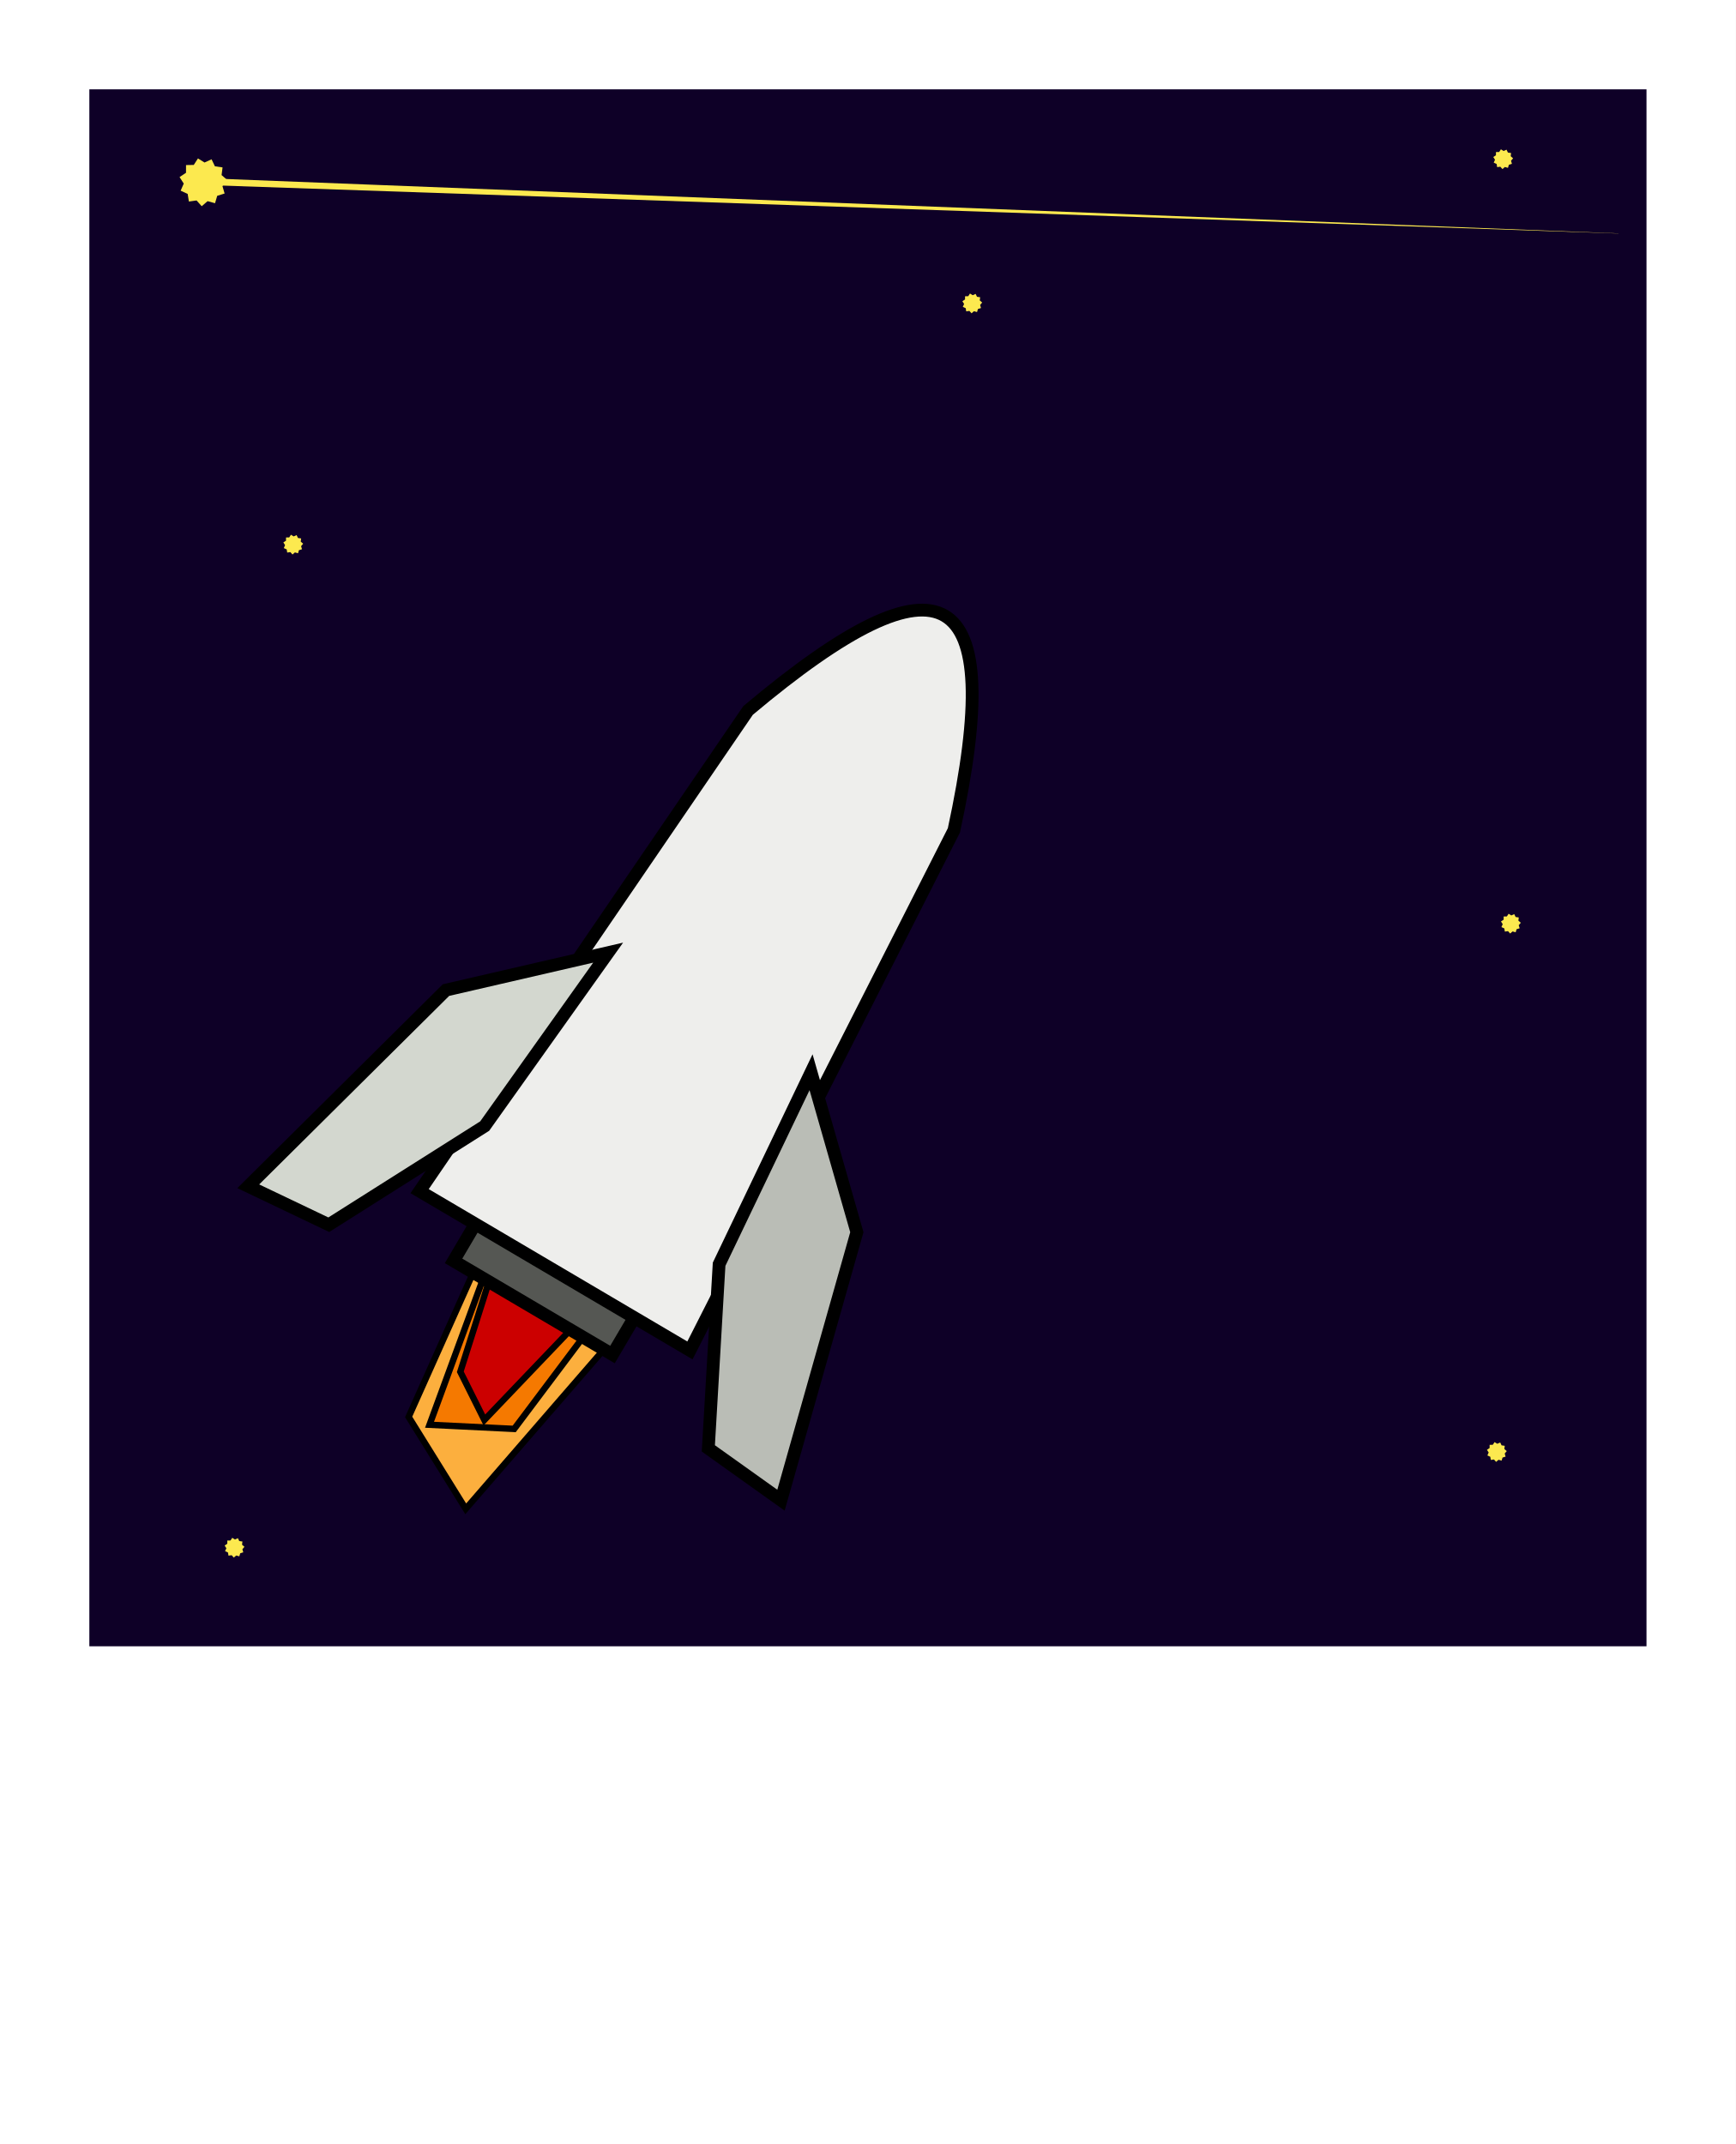
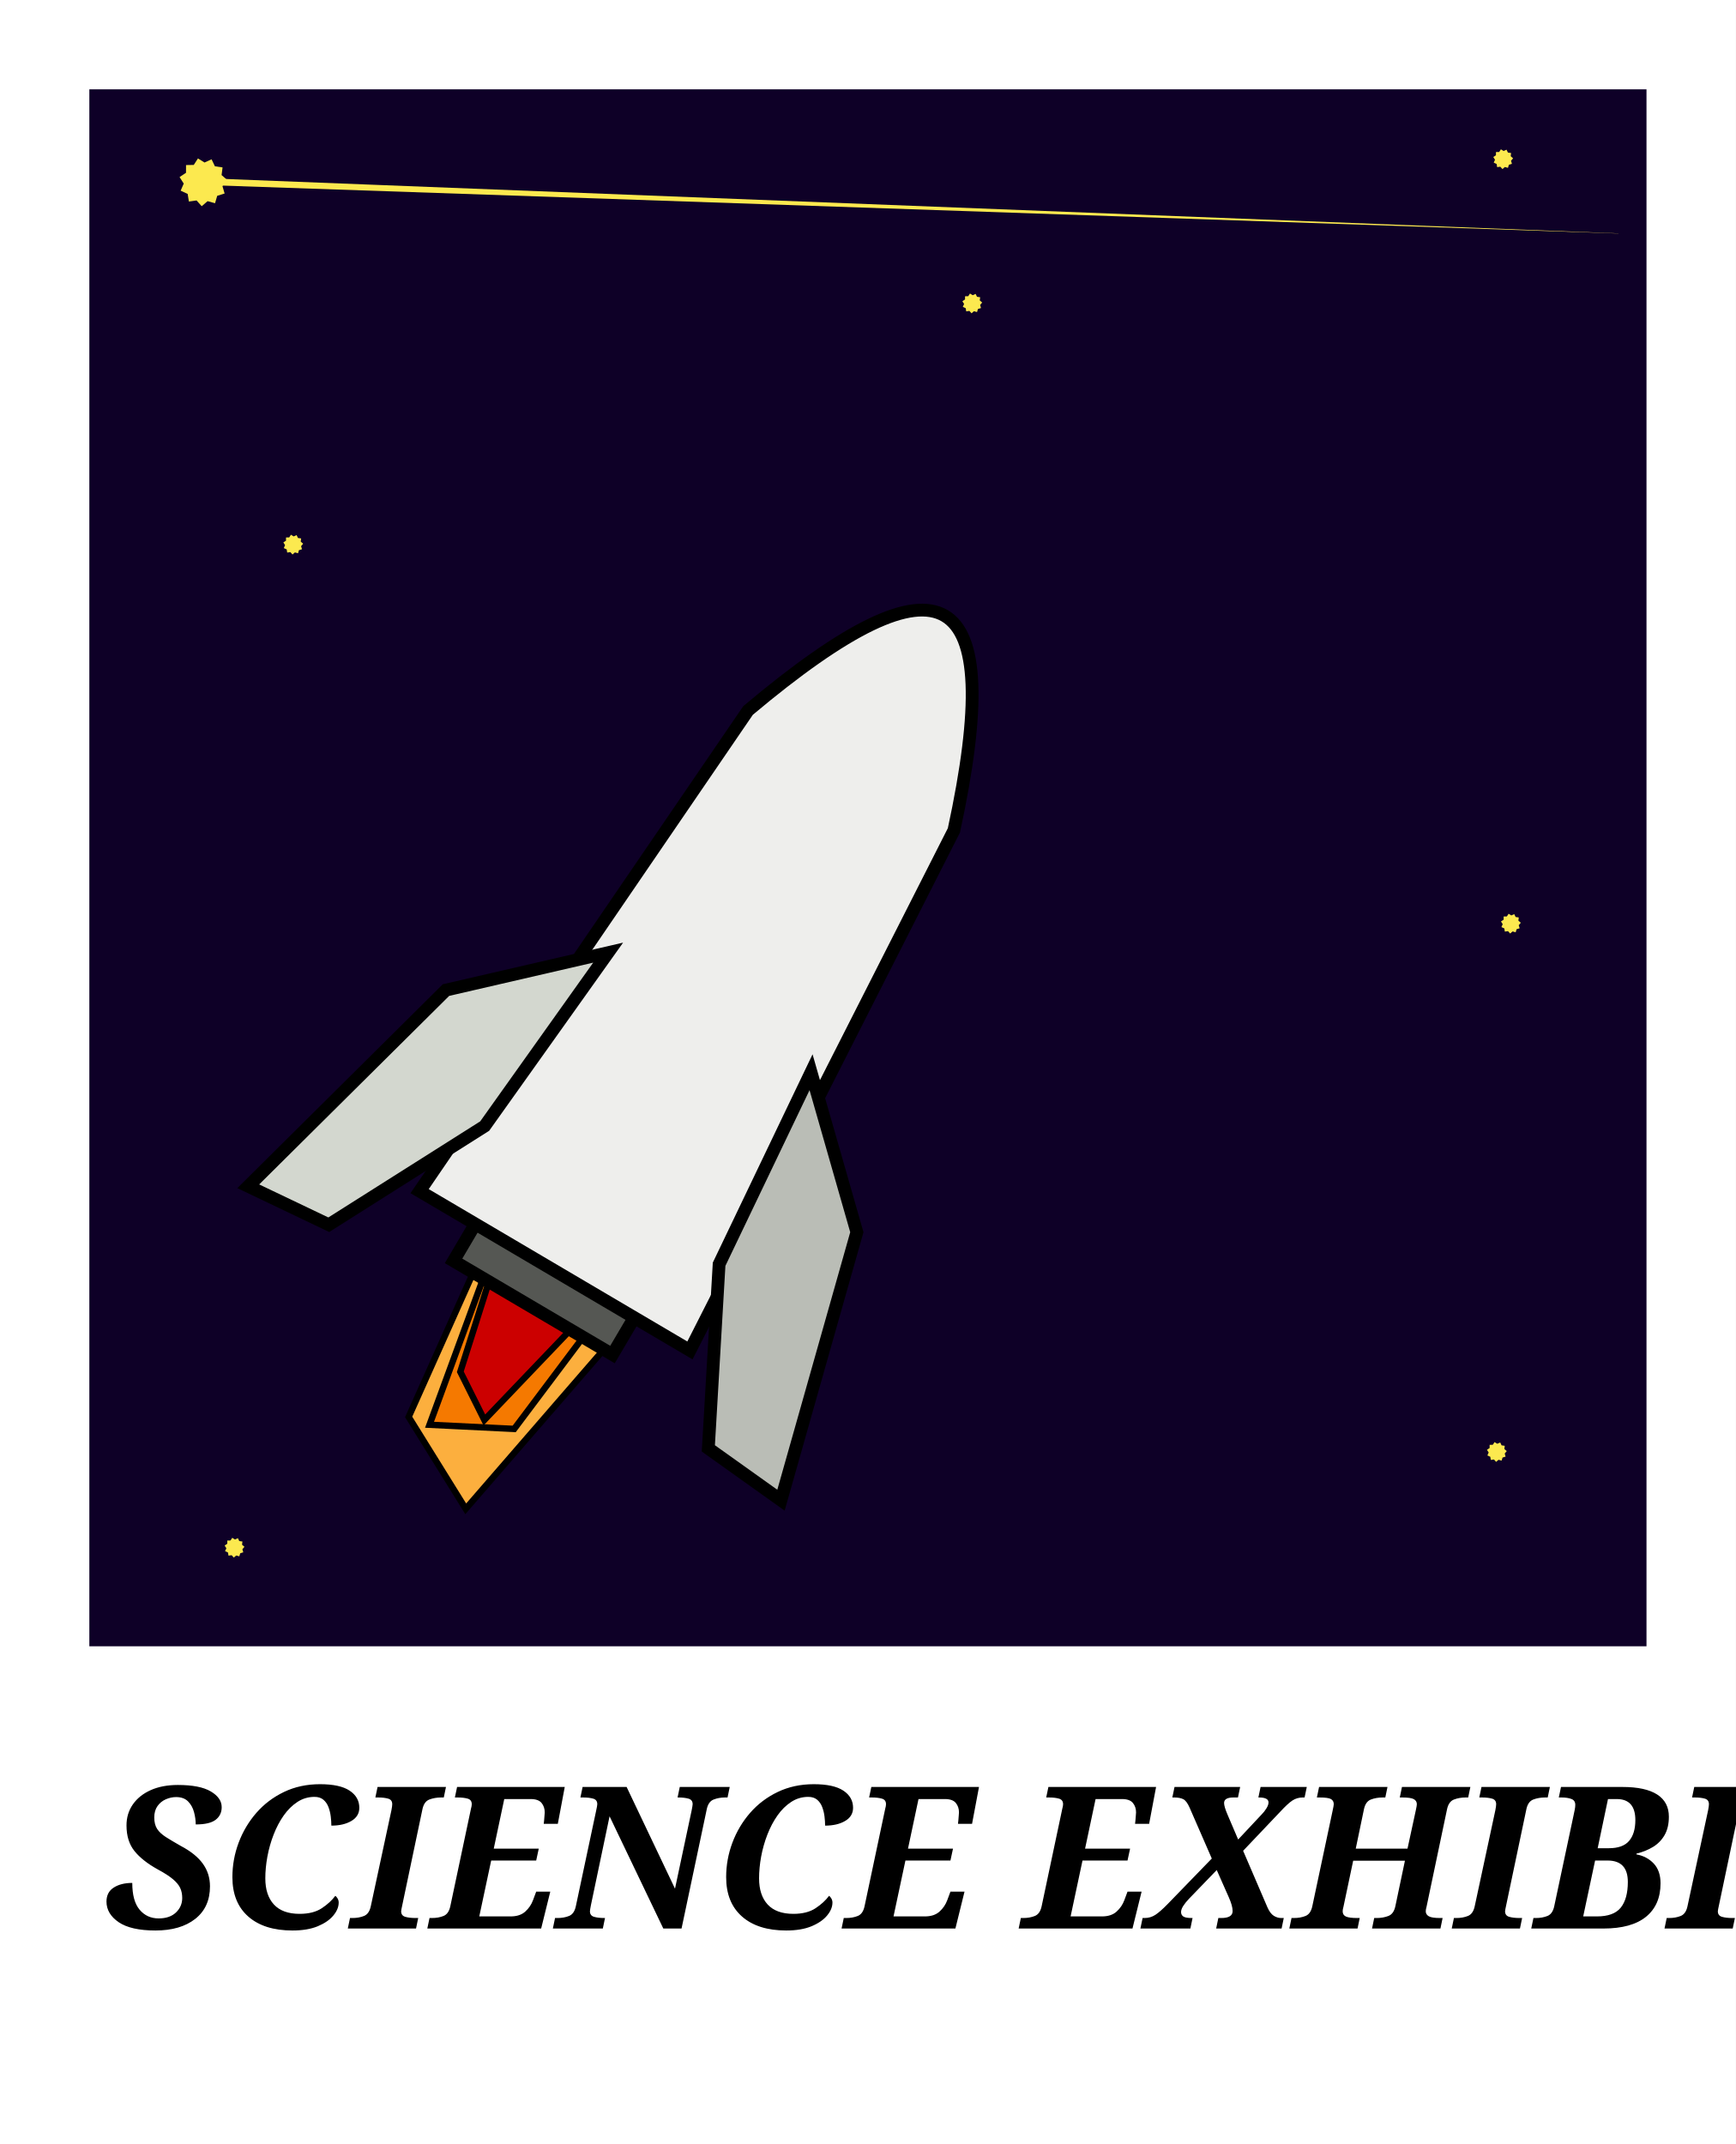
<svg xmlns="http://www.w3.org/2000/svg" width="1360" height="1680" viewBox="0 0 1360 1680" version="1.1" id="svg1">
  <defs id="defs1" />
  <g id="layer1">
    <rect style="fill:#ffffff;stroke-width:2;stroke-linecap:square;paint-order:fill markers stroke;stroke:none" id="rect1" width="1360" height="1680" x="0" y="0" />
    <rect style="fill:#0e0027;stroke:none;stroke-width:7.559;stroke-linecap:square;paint-order:fill markers stroke;fill-opacity:1" id="rect2" width="1220" height="1220" x="70" y="70" />
    <path style="fill:#fce94f;fill-opacity:1;stroke:none;stroke-width:60.206;stroke-linecap:square;paint-order:fill markers stroke" id="path2" d="m 383.629,308.659 -34.833,10.847 -10.355,34.983 -35.168,-9.707 -27.624,23.831 -24.337,-27.179 -36.123,5.113 -5.78,-36.022 -33.153,-15.228 14.613,-33.428 -19.657,-30.734 30.366,-20.222 0.08,-36.483 36.478,-0.595 19.791,-30.648 31.009,19.221 33.219,-15.083 15.694,32.935 36.1,5.271 -4.603,36.191 27.52,23.951 -23.439,27.958 z" transform="matrix(0.1661137,0,0,0.16608,112.253,100.367)" />
    <path style="fill:#fce94f;fill-opacity:1;stroke:none;stroke-width:145.443;stroke-linecap:square;paint-order:fill markers stroke" id="path2-2" d="m 383.629,308.659 -34.833,10.847 -10.355,34.983 -35.168,-9.707 -27.624,23.831 -24.337,-27.179 -36.123,5.113 -5.78,-36.022 -33.153,-15.228 14.613,-33.428 -19.657,-30.734 30.366,-20.222 0.08,-36.483 36.478,-0.595 19.791,-30.648 31.009,19.221 33.219,-15.083 15.694,32.935 36.1,5.271 -4.603,36.191 27.52,23.951 -23.439,27.958 z" transform="matrix(0.06876236,0,0,0.06874839,1158.195,107.156)" />
    <path style="fill:#fce94f;fill-opacity:1;stroke:none;stroke-width:145.443;stroke-linecap:square;paint-order:fill markers stroke" id="path2-2-1" d="m 383.629,308.659 -34.833,10.847 -10.355,34.983 -35.168,-9.707 -27.624,23.831 -24.337,-27.179 -36.123,5.113 -5.78,-36.022 -33.153,-15.228 14.613,-33.428 -19.657,-30.734 30.366,-20.222 0.08,-36.483 36.478,-0.595 19.791,-30.648 31.009,19.221 33.219,-15.083 15.694,32.935 36.1,5.271 -4.603,36.191 27.52,23.951 -23.439,27.958 z" transform="matrix(0.06876236,0,0,0.06874839,1153.227,1120.156)" />
    <path style="fill:#fce94f;fill-opacity:1;stroke:none;stroke-width:145.443;stroke-linecap:square;paint-order:fill markers stroke" id="path2-2-8" d="m 383.629,308.659 -34.833,10.847 -10.355,34.983 -35.168,-9.707 -27.624,23.831 -24.337,-27.179 -36.123,5.113 -5.78,-36.022 -33.153,-15.228 14.613,-33.428 -19.657,-30.734 30.366,-20.222 0.08,-36.483 36.478,-0.595 19.791,-30.648 31.009,19.221 33.219,-15.083 15.694,32.935 36.1,5.271 -4.603,36.191 27.52,23.951 -23.439,27.958 z" transform="matrix(0.06876236,0,0,0.06874839,164.227,1195.156)" />
    <path style="fill:#fce94f;fill-opacity:1;stroke:none;stroke-width:145.443;stroke-linecap:square;paint-order:fill markers stroke" id="path2-2-16" d="m 383.629,308.659 -34.833,10.847 -10.355,34.983 -35.168,-9.707 -27.624,23.831 -24.337,-27.179 -36.123,5.113 -5.78,-36.022 -33.153,-15.228 14.613,-33.428 -19.657,-30.734 30.366,-20.222 0.08,-36.483 36.478,-0.595 19.791,-30.648 31.009,19.221 33.219,-15.083 15.694,32.935 36.1,5.271 -4.603,36.191 27.52,23.951 -23.439,27.958 z" transform="matrix(0.06876236,0,0,0.06874839,210.227,409.156)" />
    <path style="fill:#fce94f;fill-opacity:1;stroke:none;stroke-width:145.443;stroke-linecap:square;paint-order:fill markers stroke" id="path2-2-2" d="m 383.629,308.659 -34.833,10.847 -10.355,34.983 -35.168,-9.707 -27.624,23.831 -24.337,-27.179 -36.123,5.113 -5.78,-36.022 -33.153,-15.228 14.613,-33.428 -19.657,-30.734 30.366,-20.222 0.08,-36.483 36.478,-0.595 19.791,-30.648 31.009,19.221 33.219,-15.083 15.694,32.935 36.1,5.271 -4.603,36.191 27.52,23.951 -23.439,27.958 z" transform="matrix(0.06876236,0,0,0.06874839,742.227,220.156)" />
    <path style="fill:#fce94f;fill-opacity:1;stroke:none;stroke-width:145.443;stroke-linecap:square;paint-order:fill markers stroke" id="path2-2-6" d="m 383.629,308.659 -34.833,10.847 -10.355,34.983 -35.168,-9.707 -27.624,23.831 -24.337,-27.179 -36.123,5.113 -5.78,-36.022 -33.153,-15.228 14.613,-33.428 -19.657,-30.734 30.366,-20.222 0.08,-36.483 36.478,-0.595 19.791,-30.648 31.009,19.221 33.219,-15.083 15.694,32.935 36.1,5.271 -4.603,36.191 27.52,23.951 -23.439,27.958 z" transform="matrix(0.06876236,0,0,0.06874839,1164.227,706.156)" />
    <path id="rect3" style="fill:#fce94f;stroke-width:10;stroke-linecap:square;paint-order:fill markers stroke" d="m 159.676,139.59 1108.392,43.301 v 0.09 L 159.676,144.933 Z" />
    <path id="rect7-7-0" style="fill:#fcaf3e;stroke-width:5;stroke-linecap:square;paint-order:fill markers stroke;stroke:#000000;stroke-opacity:1;stroke-dasharray:none" d="m 374.381,989.069 116.113,48.284 -125.6,144.941 -44.726,-72.019 z" />
    <path id="rect7-7" style="fill:#f57900;stroke-width:5;stroke-linecap:square;paint-order:fill markers stroke;stroke:#000000;stroke-opacity:1;stroke-dasharray:none" d="m 465.476,1036.318 -77.107,-61.259 -51.847,141.367 66.347,3.248 z" />
    <path id="rect7" style="fill:#cc0000;stroke-width:5;stroke-linecap:square;paint-order:fill markers stroke;stroke:#000000;stroke-opacity:1;stroke-dasharray:none" d="m 384.374,1000.08 72.877,31.189 -77.766,81.406 -18.835,-37.755 z" />
    <rect style="fill:#555753;fill-opacity:1;stroke:#000000;stroke-width:10;stroke-linecap:square;paint-order:fill markers stroke;stroke-opacity:1" id="rect6" width="144.536" height="91.855" x="807.772" y="578.912" transform="rotate(30.51225)" />
    <path id="rect4" style="fill:#eeeeec;stroke-width:10;stroke-linecap:square;paint-order:fill markers stroke;stroke:#000000;stroke-opacity:1" d="m 586.111,556.693 c 154.077,-129.511 203.121,-99.613 161.268,93.932 L 540.561,1058.174 328.759,933.352 Z" />
    <path id="rect5" style="fill:#d3d7cf;stroke-width:10;stroke-linecap:square;paint-order:fill markers stroke;stroke:#000000;stroke-opacity:1" d="M 349.413,775.813 476.465,746.472 379.739,882.381 257.594,959.672 194.509,929.545 Z" />
    <path id="rect5-9" style="fill:#babdb6;stroke-width:10;stroke-linecap:square;paint-order:fill markers stroke;stroke:#000000;stroke-opacity:1" d="m 671.33,965.53 -35.88,-125.363 -72.039,150.458 -8.444,144.298 56.916,40.594 z" />
+     <text xml:space="preserve" style="font-size:155.363px;line-height:1.25;font-family:NSimSun;-inkscape-font-specification:NSimSun;letter-spacing:0px;word-spacing:0px;stroke-width:1" x="81.253" y="1511.157" id="text8">
+       <tspan id="tspan8" x="81.253" y="1511.157" style="font-style:italic;font-variant:normal;font-weight:bold;font-stretch:normal;font-size:155.363px;font-family:Caladea;-inkscape-font-specification:'Caladea, Bold Italic';font-variant-ligatures:normal;font-variant-caps:normal;font-variant-numeric:normal;font-variant-east-asian:normal;stroke-width:1">SCIENCE EXHIBIT</tspan>
+     </text>
  </g>
</svg>
